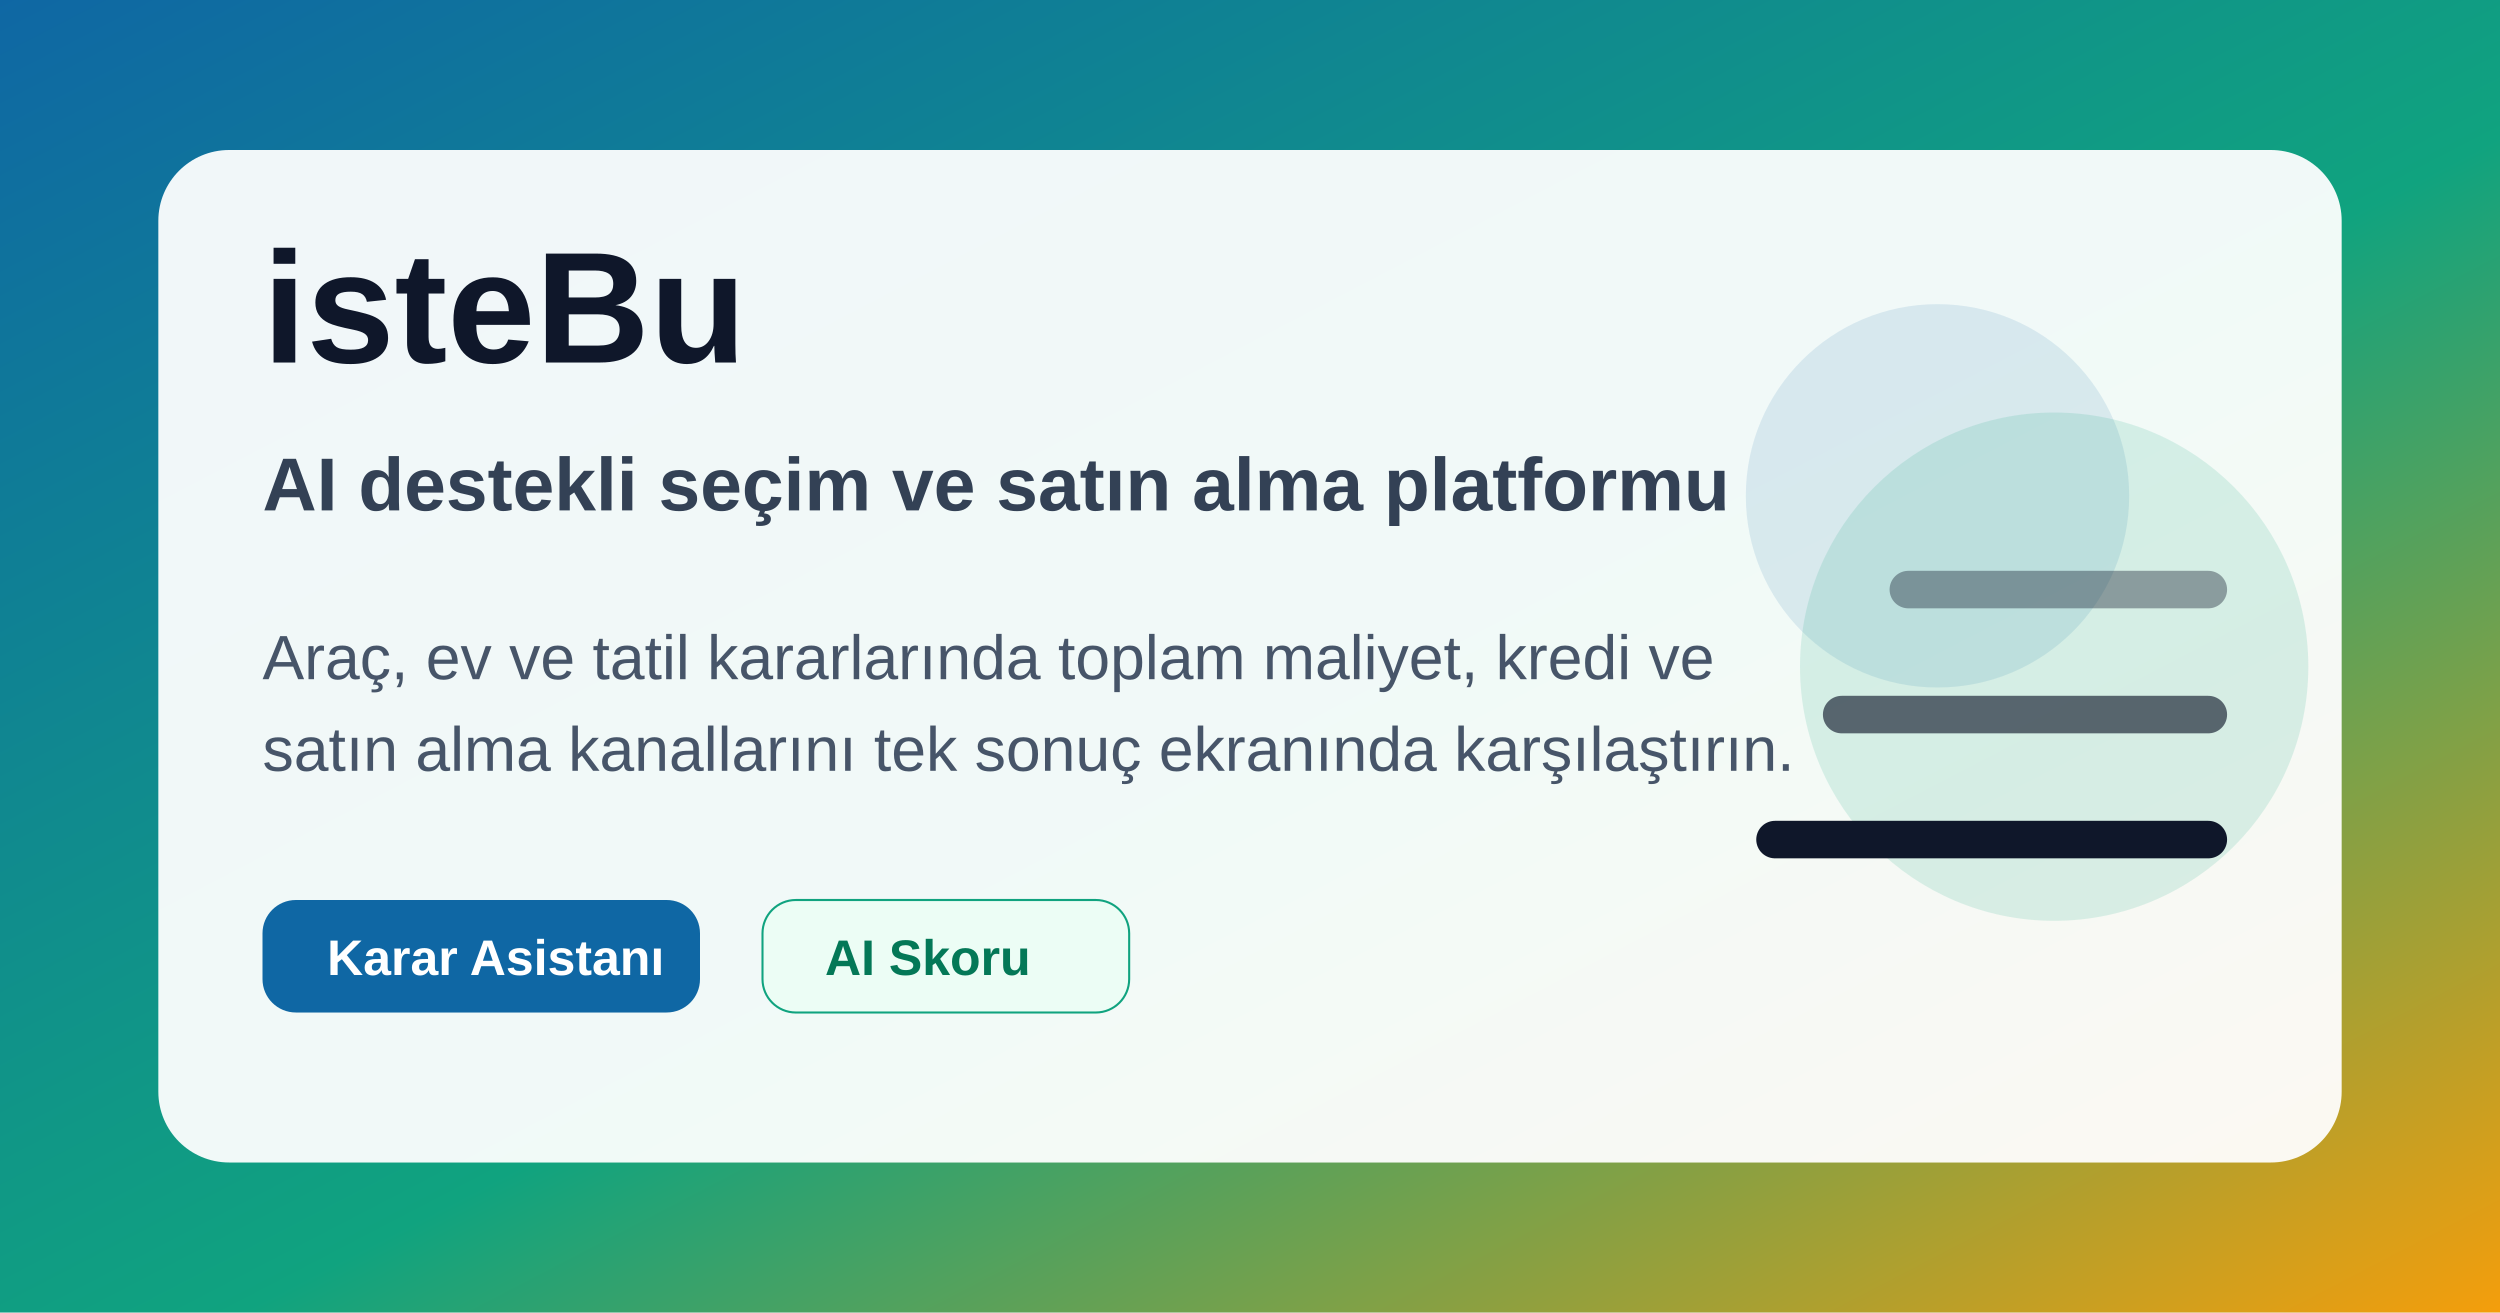
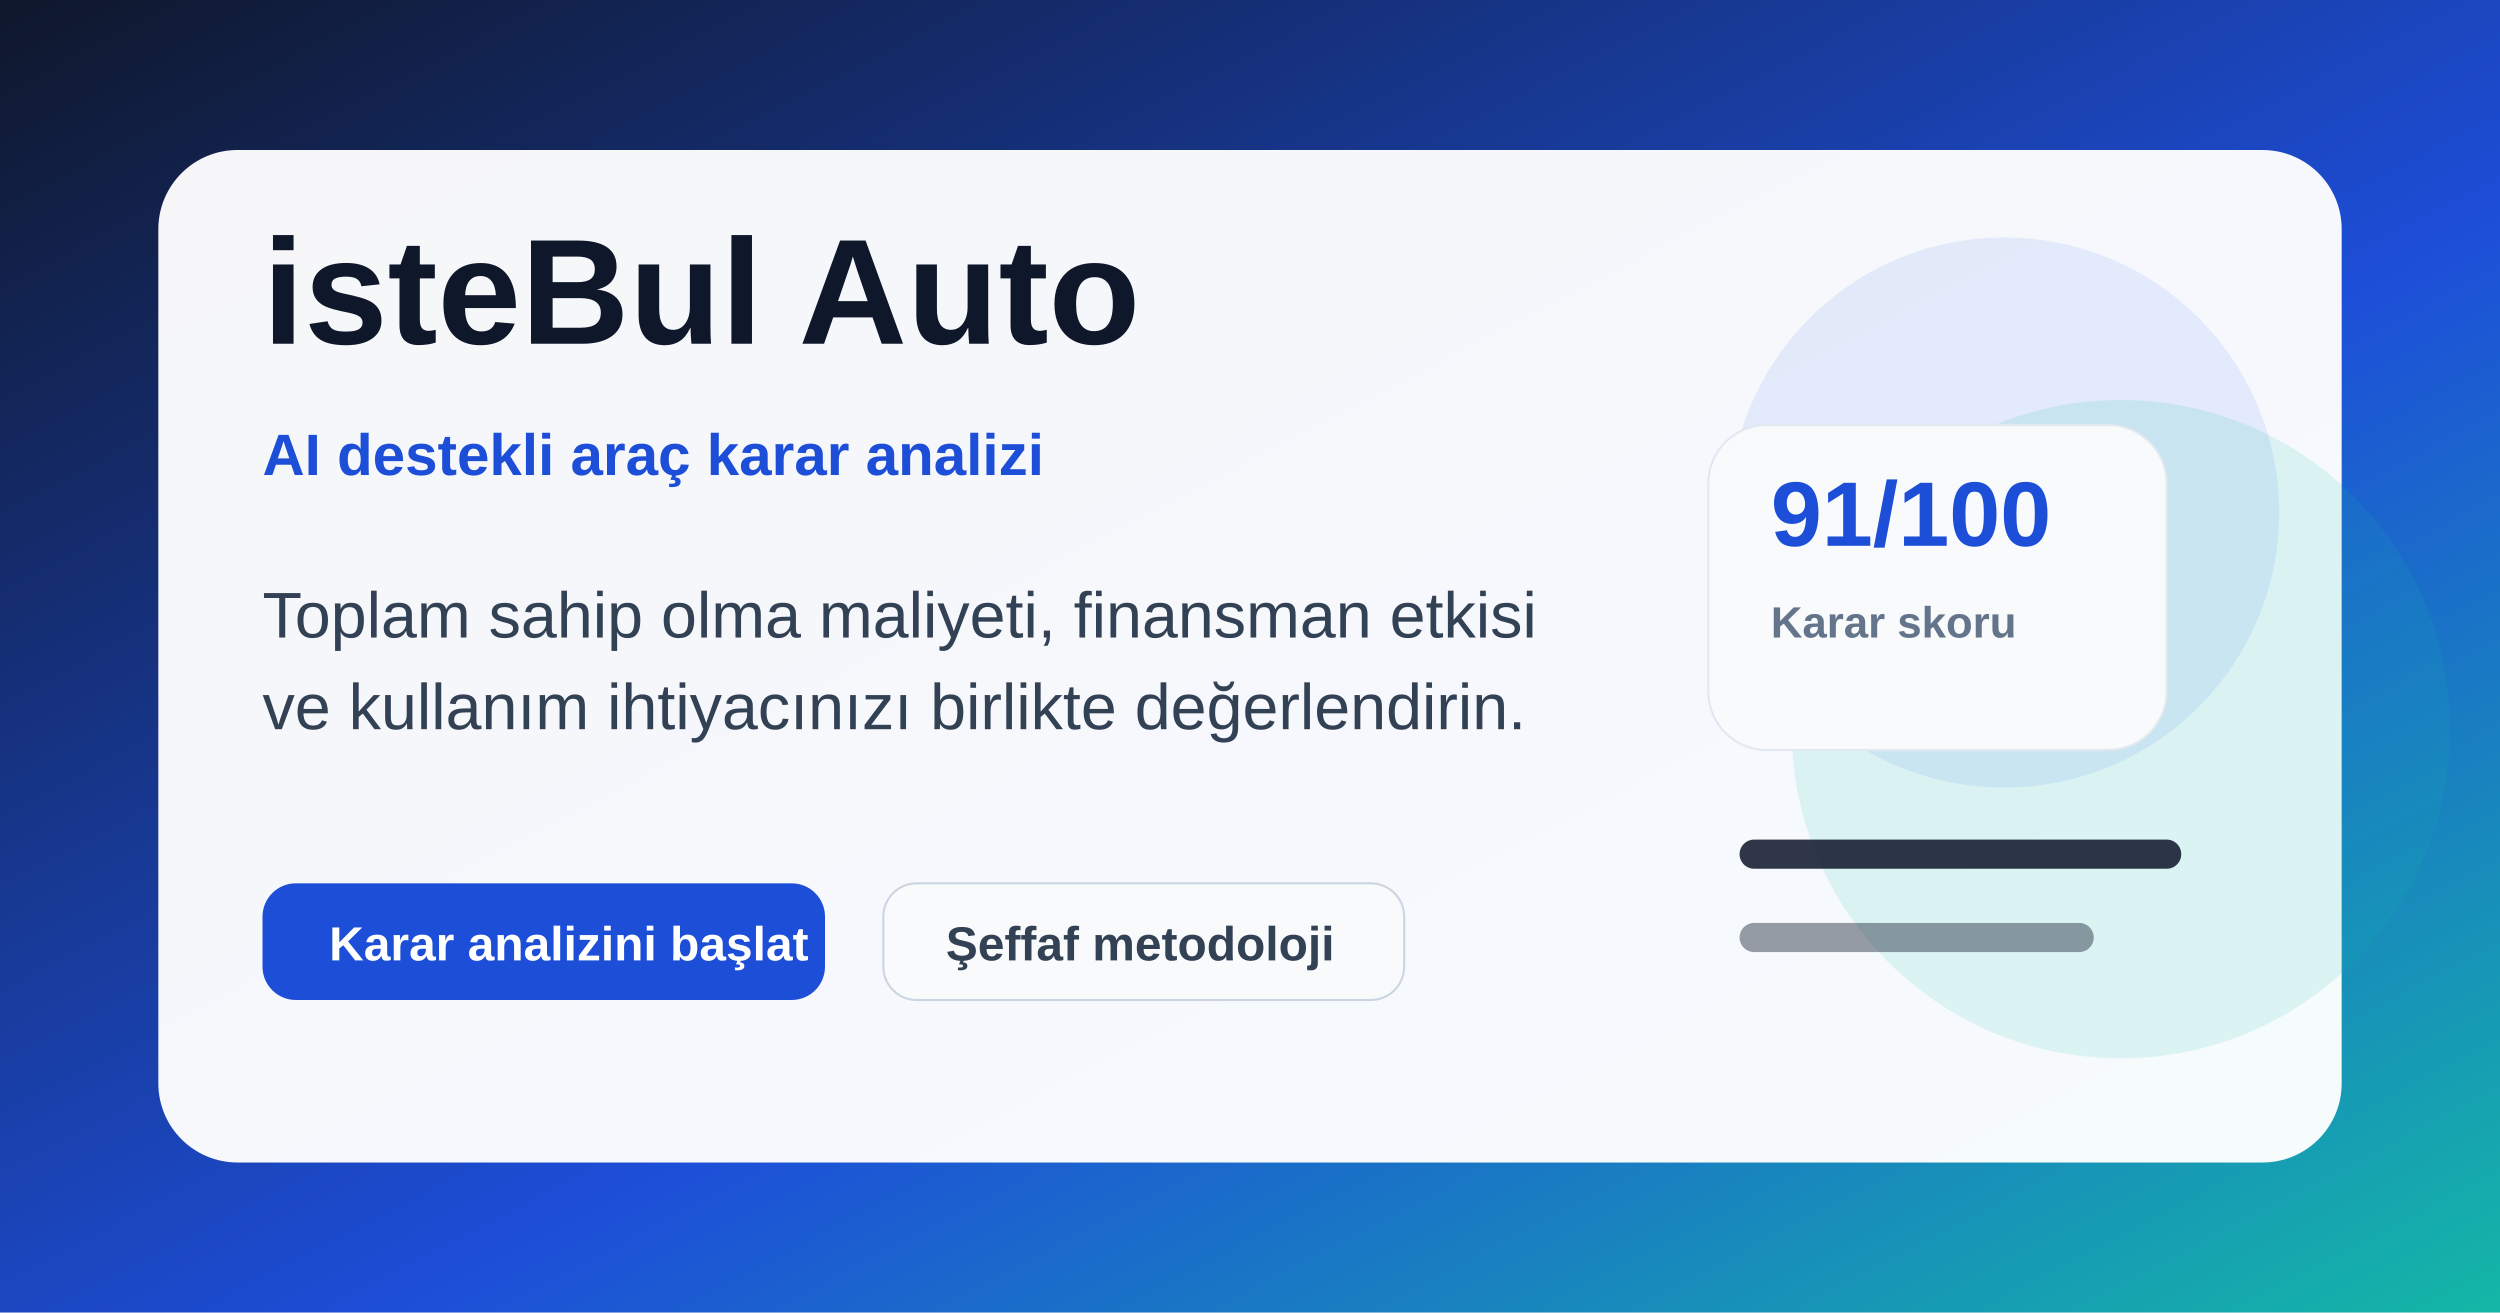
<svg xmlns="http://www.w3.org/2000/svg" width="1200" height="630" viewBox="0 0 1200 630">
  <defs>
    <linearGradient id="bg" x1="0" x2="1" y1="0" y2="1">
-       <stop offset="0" stop-color="#0f67a4" />
-       <stop offset="0.55" stop-color="#10a37f" />
-       <stop offset="1" stop-color="#f59e0b" />
+       <stop offset="0" stop-color="#0f172a" />
+       <stop offset="0.58" stop-color="#1d4ed8" />
+       <stop offset="1" stop-color="#14b8a6" />
    </linearGradient>
  </defs>
  <rect width="1200" height="630" fill="url(#bg)" />
-   <rect x="76" y="72" width="1048" height="486" rx="34" fill="#ffffff" opacity="0.94" />
-   <text x="126" y="174" fill="#0f172a" font-family="Arial, Helvetica, sans-serif" font-size="76" font-weight="800">isteBu</text>
-   <text x="126" y="245" fill="#334155" font-family="Arial, Helvetica, sans-serif" font-size="36" font-weight="600">AI destekli seçim ve satın alma platformu</text>
-   <text x="126" y="326" fill="#475569" font-family="Arial, Helvetica, sans-serif" font-size="30">Araç, ev ve tatil kararlarında toplam maliyet, kredi ve</text>
-   <text x="126" y="370" fill="#475569" font-family="Arial, Helvetica, sans-serif" font-size="30">satın alma kanallarını tek sonuç ekranında karşılaştırın.</text>
-   <rect x="126" y="432" width="210" height="54" rx="16" fill="#0f67a4" />
-   <text x="157" y="468" fill="#ffffff" font-family="Arial, Helvetica, sans-serif" font-size="24" font-weight="700">Karar Asistanı</text>
-   <rect x="366" y="432" width="176" height="54" rx="16" fill="#ecfdf5" stroke="#10a37f" />
-   <text x="396" y="468" fill="#047857" font-family="Arial, Helvetica, sans-serif" font-size="24" font-weight="700">AI Skoru</text>
-   <circle cx="930" cy="238" r="92" fill="#0f67a4" opacity="0.12" />
-   <circle cx="986" cy="320" r="122" fill="#10a37f" opacity="0.14" />
-   <path d="M852 403h208" stroke="#0f172a" stroke-width="18" stroke-linecap="round" />
-   <path d="M884 343h176" stroke="#0f172a" stroke-width="18" stroke-linecap="round" opacity="0.64" />
-   <path d="M916 283h144" stroke="#0f172a" stroke-width="18" stroke-linecap="round" opacity="0.38" />
+   <rect x="76" y="72" width="1048" height="486" rx="38" fill="#ffffff" opacity="0.96" />
+   <circle cx="962" cy="246" r="132" fill="#2563eb" opacity="0.10" />
+   <circle cx="1018" cy="350" r="158" fill="#14b8a6" opacity="0.12" />
+   <text x="126" y="165" fill="#0f172a" font-family="Arial, Helvetica, sans-serif" font-size="72" font-weight="800">isteBul Auto</text>
+   <text x="126" y="228" fill="#1d4ed8" font-family="Arial, Helvetica, sans-serif" font-size="28" font-weight="800">AI destekli araç karar analizi</text>
+   <text x="126" y="306" fill="#334155" font-family="Arial, Helvetica, sans-serif" font-size="31">Toplam sahip olma maliyeti, finansman etkisi</text>
+   <text x="126" y="350" fill="#334155" font-family="Arial, Helvetica, sans-serif" font-size="31">ve kullanım ihtiyacınızı birlikte değerlendirin.</text>
+   <rect x="126" y="424" width="270" height="56" rx="16" fill="#1d4ed8" />
+   <text x="158" y="461" fill="#ffffff" font-family="Arial, Helvetica, sans-serif" font-size="23" font-weight="800">Karar analizini başlat</text>
+   <rect x="424" y="424" width="250" height="56" rx="16" fill="#f8fafc" stroke="#cbd5e1" />
+   <text x="454" y="461" fill="#334155" font-family="Arial, Helvetica, sans-serif" font-size="23" font-weight="800">Şeffaf metodoloji</text>
+   <rect x="820" y="204" width="220" height="156" rx="28" fill="#f8fafc" stroke="#e2e8f0" />
+   <text x="850" y="262" fill="#1d4ed8" font-family="Arial, Helvetica, sans-serif" font-size="44" font-weight="900">91/100</text>
+   <text x="850" y="306" fill="#64748b" font-family="Arial, Helvetica, sans-serif" font-size="21" font-weight="700">Karar skoru</text>
+   <path d="M842 410h198" stroke="#0f172a" stroke-width="14" stroke-linecap="round" opacity="0.86" />
+   <path d="M842 450h156" stroke="#0f172a" stroke-width="14" stroke-linecap="round" opacity="0.42" />
</svg>
